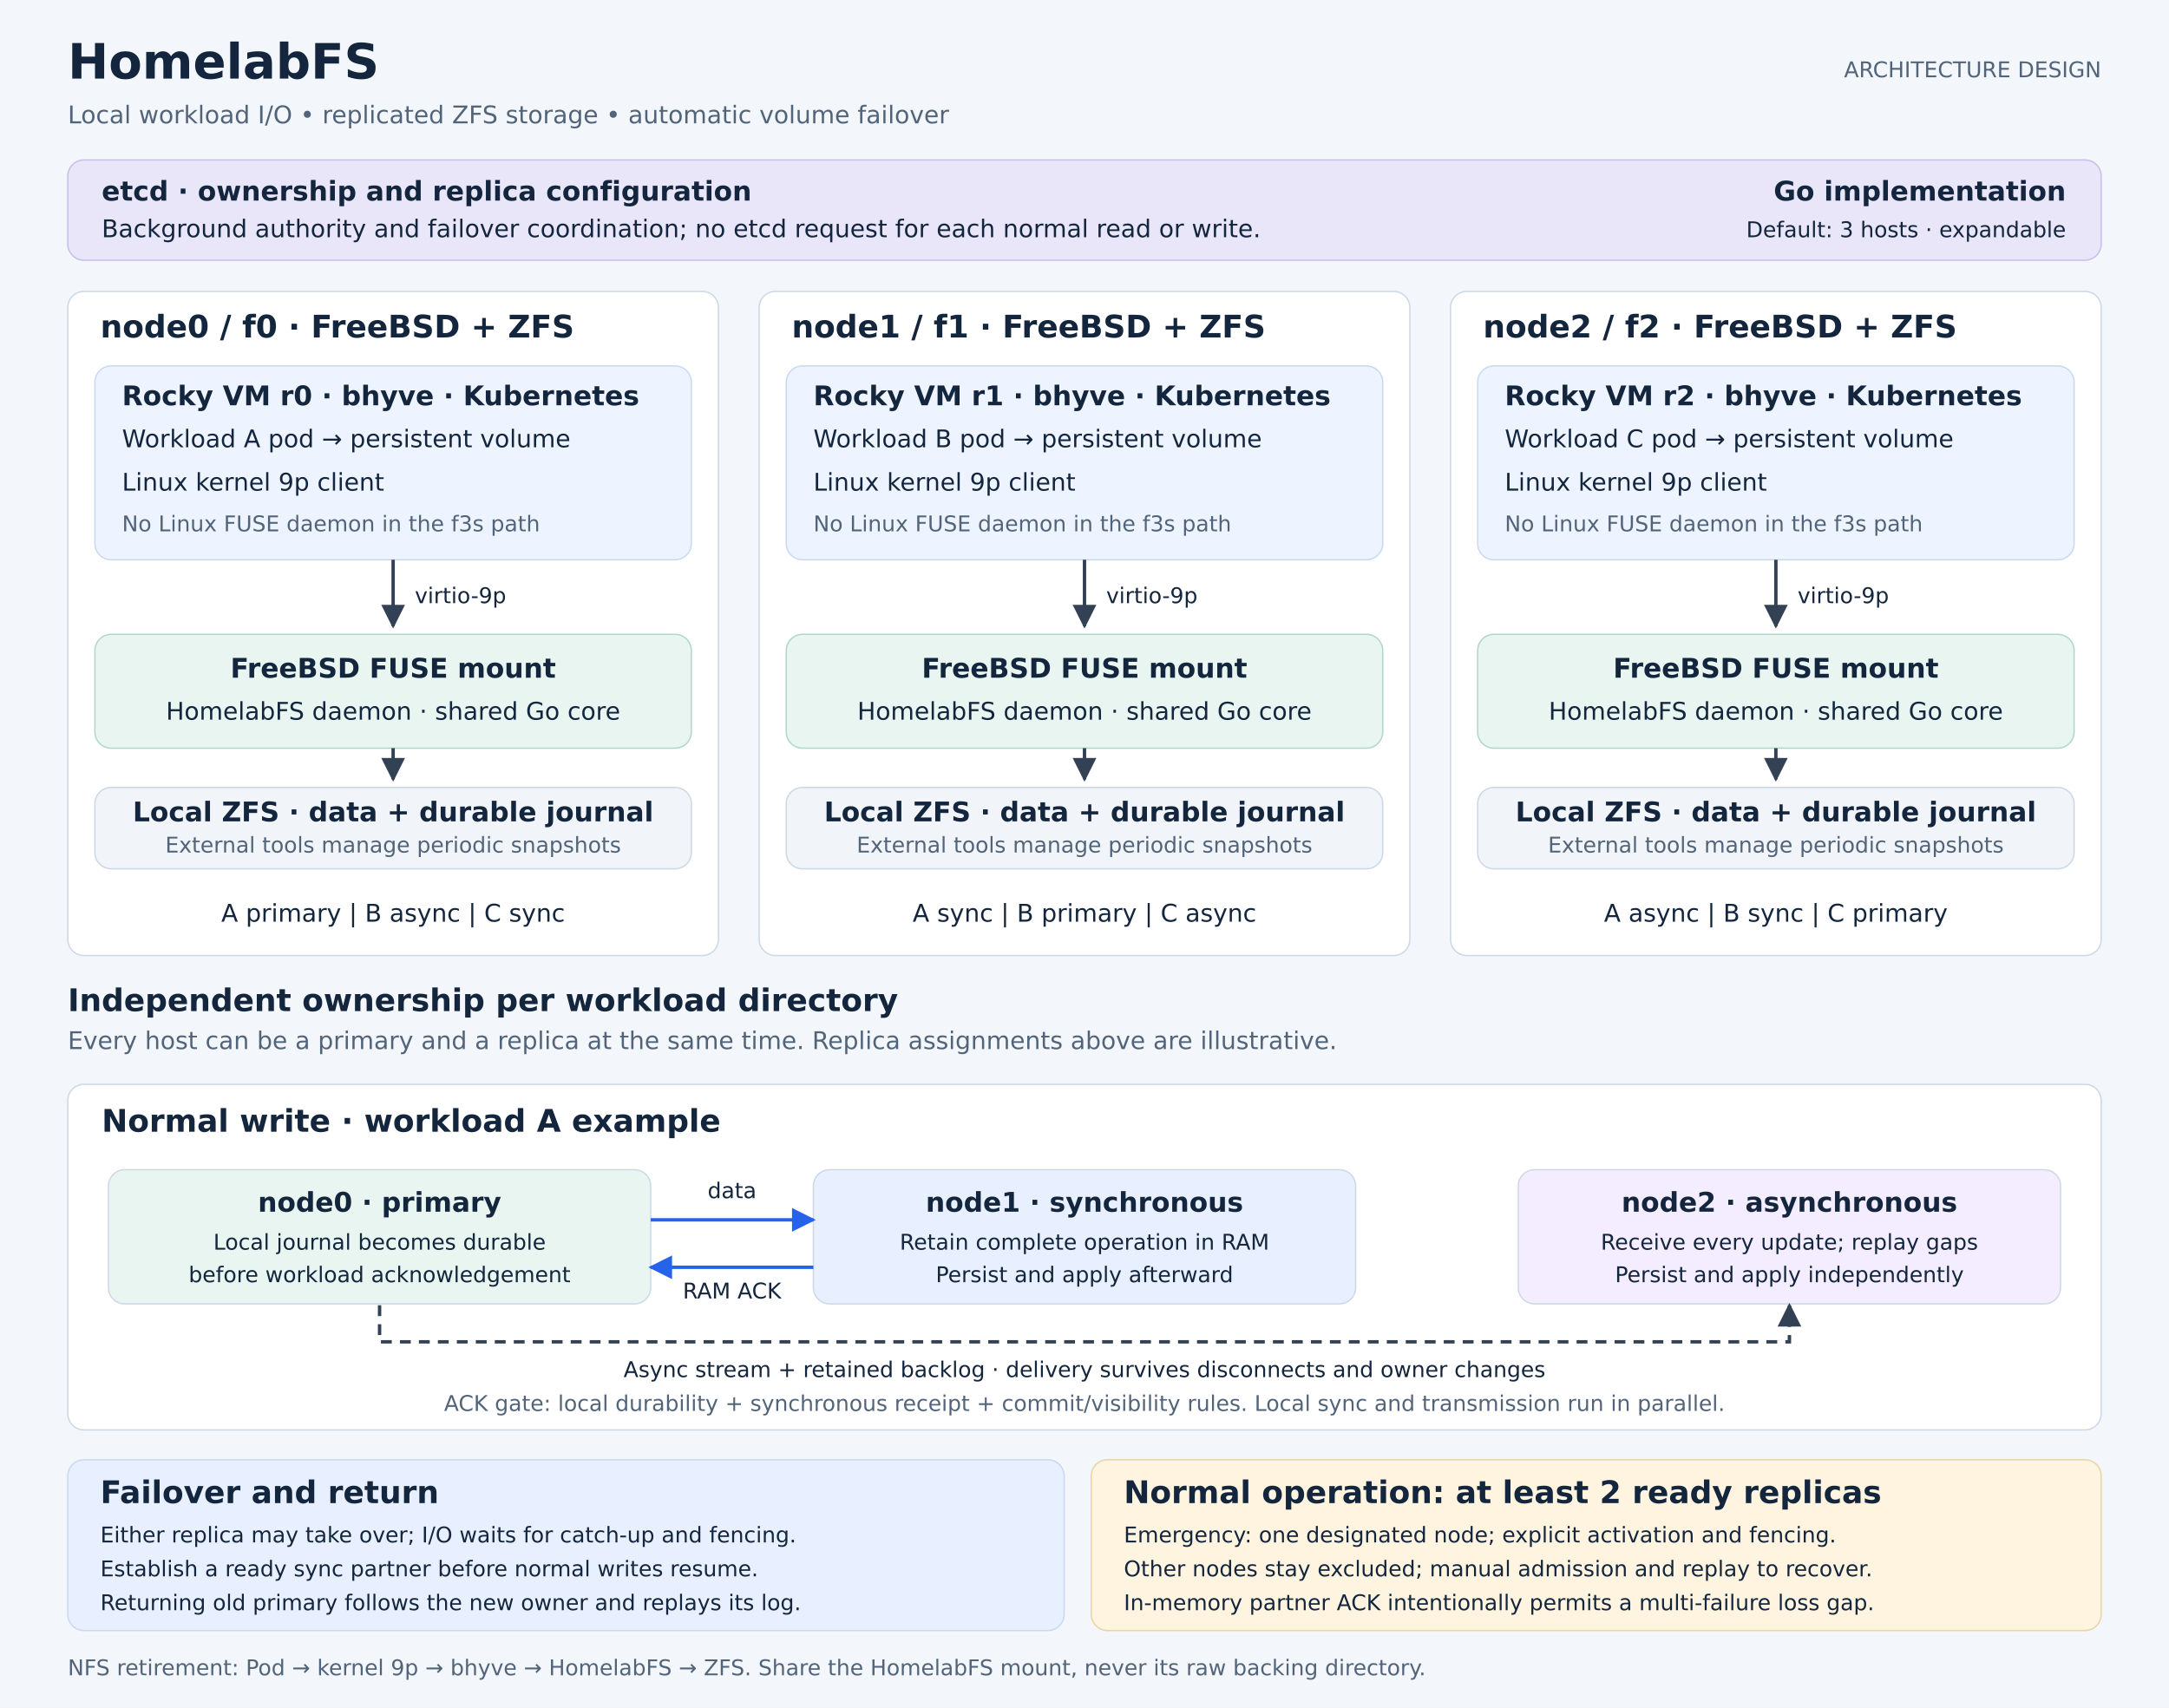
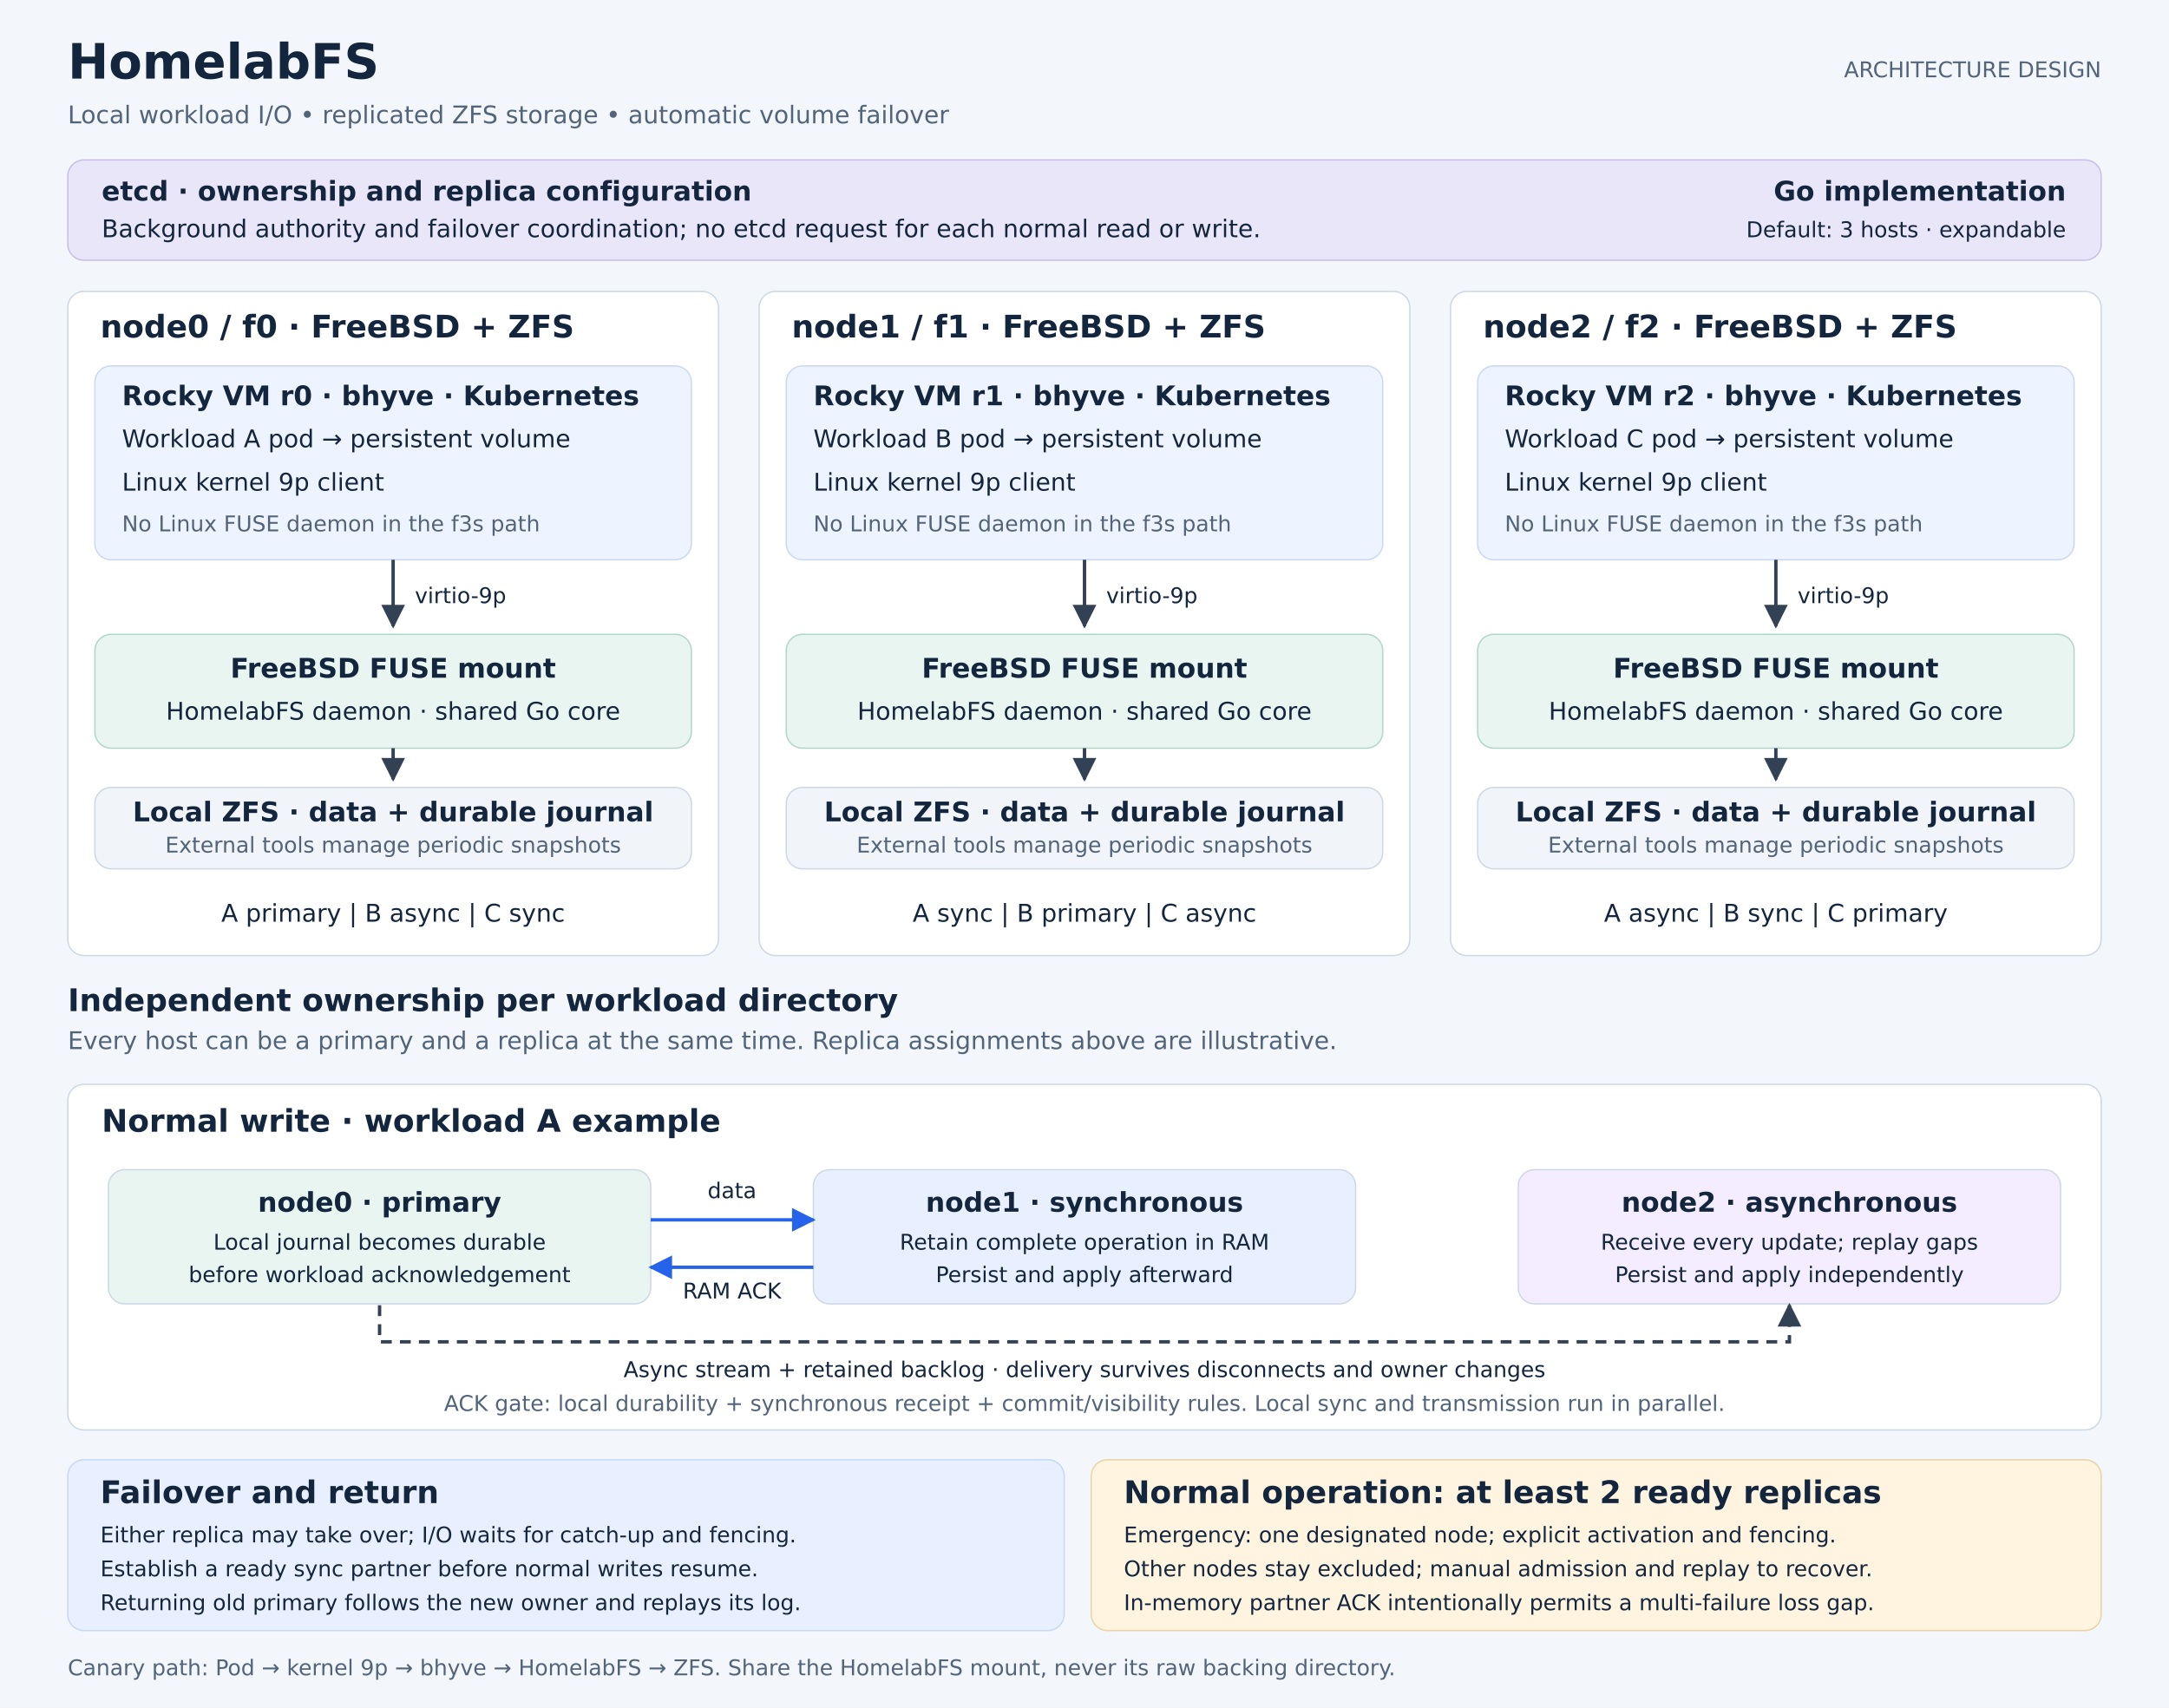
<svg xmlns="http://www.w3.org/2000/svg" width="1600" height="1260" viewBox="0 0 1600 1260" role="img" aria-labelledby="title desc">
  <defs>
    <marker id="arrow" viewBox="0 0 10 10" refX="9" refY="5" markerWidth="7" markerHeight="7" orient="auto-start-reverse">
      <path d="M 0 0 L 10 5 L 0 10 z" fill="#334155" />
    </marker>
    <marker id="bluearrow" viewBox="0 0 10 10" refX="9" refY="5" markerWidth="7" markerHeight="7" orient="auto-start-reverse">
      <path d="M 0 0 L 10 5 L 0 10 z" fill="#2563eb" />
    </marker>
    <style>text{font-family:DejaVu Sans,sans-serif;fill:#14263d}.title{font-size:36px;font-weight:700}.section{font-size:23px;font-weight:700}.label{font-size:20px;font-weight:700}.body{font-size:18px}.small{font-size:16px}.muted{fill:#52647a}.white{fill:white}</style>
  </defs>
  <rect width="1600" height="1260" fill="#f3f6fa" />
  <text x="50" y="58" class="title" text-anchor="start">HomelabFS</text>
  <text x="50" y="91" class="body muted" text-anchor="start">Local workload I/O • replicated ZFS storage • automatic volume failover</text>
  <text x="1550" y="57" class="small muted" text-anchor="end">ARCHITECTURE DESIGN</text>
  <rect x="50" y="118" width="1500" height="74" rx="12" fill="#e9e6fa" stroke="#c8bfe9" />
  <text x="75" y="148" class="label" text-anchor="start">etcd · ownership and replica configuration</text>
  <text x="75" y="175" class="body" text-anchor="start">Background authority and failover coordination; no etcd request for each normal read or write.</text>
  <text x="1524" y="148" class="label" text-anchor="end">Go implementation</text>
  <text x="1524" y="175" class="small" text-anchor="end">Default: 3 hosts · expandable</text>
  <rect x="50" y="215" width="480" height="490" rx="12" fill="white" stroke="#cdd8e5" />
  <text x="74" y="249" class="section" text-anchor="start">node0 / f0 · FreeBSD + ZFS</text>
  <rect x="70" y="270" width="440" height="143" rx="12" fill="#eef4ff" stroke="#c9d9f2" />
  <text x="90" y="299" class="label" text-anchor="start">Rocky VM r0 · bhyve · Kubernetes</text>
  <text x="90" y="330" class="body" text-anchor="start">Workload A pod → persistent volume</text>
  <text x="90" y="362" class="body" text-anchor="start">Linux kernel 9p client</text>
  <text x="90" y="392" class="small muted" text-anchor="start">No Linux FUSE daemon in the f3s path</text>
  <path d="M290,413 L290,462" fill="none" stroke="#334155" stroke-width="2.5" marker-end="url(#arrow)" />
  <text x="306" y="445" class="small" text-anchor="start">virtio-9p</text>
  <rect x="70" y="468" width="440" height="84" rx="12" fill="#e8f5f0" stroke="#b2d7c9" />
  <text x="290" y="500" class="label" text-anchor="middle">FreeBSD FUSE mount</text>
  <text x="290" y="531" class="body" text-anchor="middle">HomelabFS daemon · shared Go core</text>
  <path d="M290,552 L290,575" fill="none" stroke="#334155" stroke-width="2.5" marker-end="url(#arrow)" />
  <rect x="70" y="581" width="440" height="60" rx="12" fill="#f1f5f9" stroke="#cdd8e5" />
  <text x="290" y="606" class="label" text-anchor="middle">Local ZFS · data + durable journal</text>
  <text x="290" y="629" class="small muted" text-anchor="middle">External tools manage periodic snapshots</text>
  <text x="290" y="680" class="body" text-anchor="middle">A primary  |  B async  |  C sync</text>
  <rect x="560" y="215" width="480" height="490" rx="12" fill="white" stroke="#cdd8e5" />
  <text x="584" y="249" class="section" text-anchor="start">node1 / f1 · FreeBSD + ZFS</text>
  <rect x="580" y="270" width="440" height="143" rx="12" fill="#eef4ff" stroke="#c9d9f2" />
  <text x="600" y="299" class="label" text-anchor="start">Rocky VM r1 · bhyve · Kubernetes</text>
  <text x="600" y="330" class="body" text-anchor="start">Workload B pod → persistent volume</text>
  <text x="600" y="362" class="body" text-anchor="start">Linux kernel 9p client</text>
  <text x="600" y="392" class="small muted" text-anchor="start">No Linux FUSE daemon in the f3s path</text>
  <path d="M800,413 L800,462" fill="none" stroke="#334155" stroke-width="2.5" marker-end="url(#arrow)" />
  <text x="816" y="445" class="small" text-anchor="start">virtio-9p</text>
  <rect x="580" y="468" width="440" height="84" rx="12" fill="#e8f5f0" stroke="#b2d7c9" />
  <text x="800" y="500" class="label" text-anchor="middle">FreeBSD FUSE mount</text>
  <text x="800" y="531" class="body" text-anchor="middle">HomelabFS daemon · shared Go core</text>
  <path d="M800,552 L800,575" fill="none" stroke="#334155" stroke-width="2.5" marker-end="url(#arrow)" />
  <rect x="580" y="581" width="440" height="60" rx="12" fill="#f1f5f9" stroke="#cdd8e5" />
  <text x="800" y="606" class="label" text-anchor="middle">Local ZFS · data + durable journal</text>
  <text x="800" y="629" class="small muted" text-anchor="middle">External tools manage periodic snapshots</text>
  <text x="800" y="680" class="body" text-anchor="middle">A sync  |  B primary  |  C async</text>
  <rect x="1070" y="215" width="480" height="490" rx="12" fill="white" stroke="#cdd8e5" />
  <text x="1094" y="249" class="section" text-anchor="start">node2 / f2 · FreeBSD + ZFS</text>
  <rect x="1090" y="270" width="440" height="143" rx="12" fill="#eef4ff" stroke="#c9d9f2" />
  <text x="1110" y="299" class="label" text-anchor="start">Rocky VM r2 · bhyve · Kubernetes</text>
  <text x="1110" y="330" class="body" text-anchor="start">Workload C pod → persistent volume</text>
  <text x="1110" y="362" class="body" text-anchor="start">Linux kernel 9p client</text>
  <text x="1110" y="392" class="small muted" text-anchor="start">No Linux FUSE daemon in the f3s path</text>
  <path d="M1310,413 L1310,462" fill="none" stroke="#334155" stroke-width="2.5" marker-end="url(#arrow)" />
  <text x="1326" y="445" class="small" text-anchor="start">virtio-9p</text>
  <rect x="1090" y="468" width="440" height="84" rx="12" fill="#e8f5f0" stroke="#b2d7c9" />
  <text x="1310" y="500" class="label" text-anchor="middle">FreeBSD FUSE mount</text>
  <text x="1310" y="531" class="body" text-anchor="middle">HomelabFS daemon · shared Go core</text>
  <path d="M1310,552 L1310,575" fill="none" stroke="#334155" stroke-width="2.5" marker-end="url(#arrow)" />
  <rect x="1090" y="581" width="440" height="60" rx="12" fill="#f1f5f9" stroke="#cdd8e5" />
  <text x="1310" y="606" class="label" text-anchor="middle">Local ZFS · data + durable journal</text>
  <text x="1310" y="629" class="small muted" text-anchor="middle">External tools manage periodic snapshots</text>
  <text x="1310" y="680" class="body" text-anchor="middle">A async  |  B sync  |  C primary</text>
  <text x="50" y="746" class="section" text-anchor="start">Independent ownership per workload directory</text>
  <text x="50" y="774" class="body muted" text-anchor="start">Every host can be a primary and a replica at the same time. Replica assignments above are illustrative.</text>
  <rect x="50" y="800" width="1500" height="255" rx="12" fill="white" stroke="#cdd8e5" />
  <text x="75" y="835" class="section" text-anchor="start">Normal write · workload A example</text>
  <rect x="80" y="863" width="400" height="99" rx="12" fill="#e8f5f0" stroke="#cdd8e5" />
  <text x="280" y="894" class="label" text-anchor="middle">node0 · primary</text>
  <text x="280" y="922" class="small" text-anchor="middle">Local journal becomes durable</text>
  <text x="280" y="946" class="small" text-anchor="middle">before workload acknowledgement</text>
  <rect x="600" y="863" width="400" height="99" rx="12" fill="#e8f0ff" stroke="#cdd8e5" />
  <text x="800" y="894" class="label" text-anchor="middle">node1 · synchronous</text>
  <text x="800" y="922" class="small" text-anchor="middle">Retain complete operation in RAM</text>
  <text x="800" y="946" class="small" text-anchor="middle">Persist and apply afterward</text>
  <rect x="1120" y="863" width="400" height="99" rx="12" fill="#f4edff" stroke="#cdd8e5" />
  <text x="1320" y="894" class="label" text-anchor="middle">node2 · asynchronous</text>
  <text x="1320" y="922" class="small" text-anchor="middle">Receive every update; replay gaps</text>
  <text x="1320" y="946" class="small" text-anchor="middle">Persist and apply independently</text>
  <path d="M480,900 L600,900" fill="none" stroke="#2563eb" stroke-width="2.5" marker-end="url(#bluearrow)" />
  <text x="540" y="884" class="small" text-anchor="middle">data</text>
  <path d="M600,935 L480,935" fill="none" stroke="#2563eb" stroke-width="2.5" marker-end="url(#bluearrow)" />
  <text x="540" y="958" class="small" text-anchor="middle">RAM ACK</text>
  <path d="M280,963 V990 H1320 V963" fill="none" stroke="#334155" stroke-width="2.5" stroke-dasharray="8 6" marker-end="url(#arrow)" />
  <text x="800" y="1016" class="small" text-anchor="middle">Async stream + retained backlog · delivery survives disconnects and owner changes</text>
  <text x="800" y="1041" class="small muted" text-anchor="middle">ACK gate: local durability + synchronous receipt + commit/visibility rules. Local sync and transmission run in parallel.</text>
  <rect x="50" y="1077" width="735" height="126" rx="12" fill="#e8f0ff" stroke="#c9d9f2" />
  <text x="74" y="1109" class="section" text-anchor="start">Failover and return</text>
  <text x="74" y="1138" class="small" text-anchor="start">Either replica may take over; I/O waits for catch-up and fencing.</text>
  <text x="74" y="1163" class="small" text-anchor="start">Establish a ready sync partner before normal writes resume.</text>
  <text x="74" y="1188" class="small" text-anchor="start">Returning old primary follows the new owner and replays its log.</text>
  <rect x="805" y="1077" width="745" height="126" rx="12" fill="#fff4df" stroke="#e9d4a8" />
  <text x="829" y="1109" class="section" text-anchor="start">Normal operation: at least 2 ready replicas</text>
  <text x="829" y="1138" class="small" text-anchor="start">Emergency: one designated node; explicit activation and fencing.</text>
  <text x="829" y="1163" class="small" text-anchor="start">Other nodes stay excluded; manual admission and replay to recover.</text>
  <text x="829" y="1188" class="small" text-anchor="start">In-memory partner ACK intentionally permits a multi-failure loss gap.</text>
-   <text x="50" y="1236" class="small muted" text-anchor="start">NFS retirement: Pod → kernel 9p → bhyve → HomelabFS → ZFS. Share the HomelabFS mount, never its raw backing directory.</text>
+   <text x="50" y="1236" class="small muted" text-anchor="start">Canary path: Pod → kernel 9p → bhyve → HomelabFS → ZFS. Share the HomelabFS mount, never its raw backing directory.</text>
</svg>
